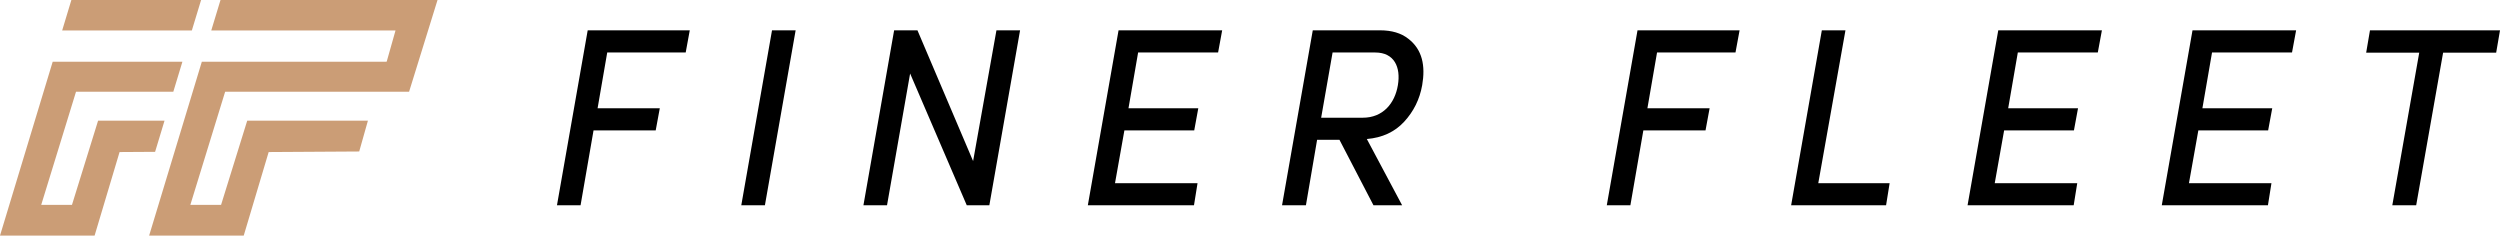
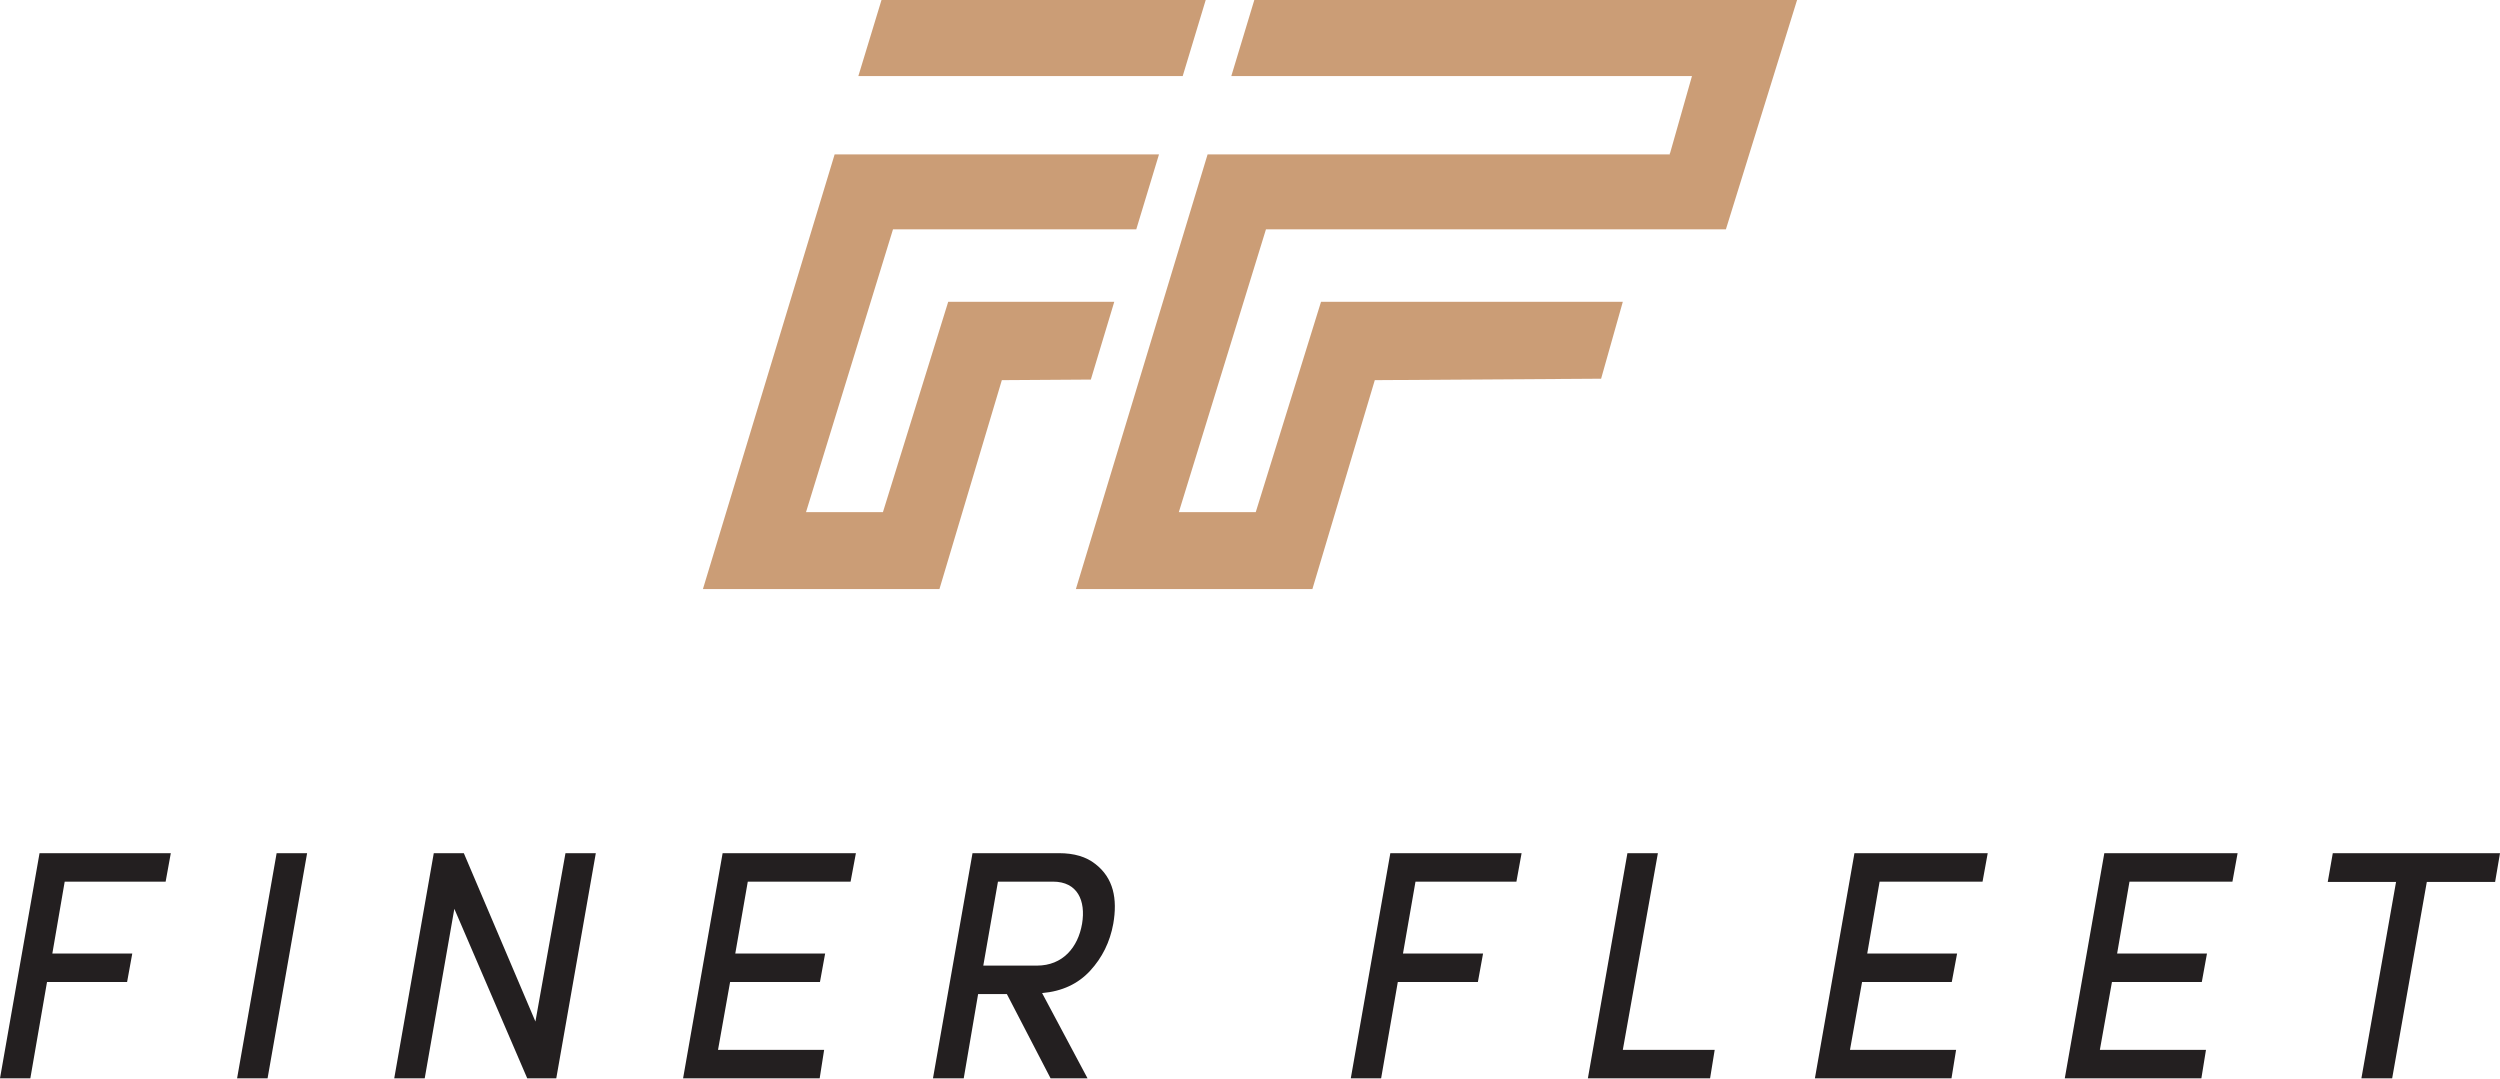
- <svg xmlns="http://www.w3.org/2000/svg" id="Layer_1" data-name="Layer 1" viewBox="0 0 795.78 75">
+ <svg xmlns="http://www.w3.org/2000/svg" id="Layer_1" data-name="Layer 1" viewBox="0 0 173.88 75">
  <defs>
    <style>
      .cls-1 {
        fill: #cb9d76;
      }
+ 
+       .cls-2 {
+         fill: #231f20;
+       }
    </style>
  </defs>
+   <polygon class="cls-1" points="77.5 20.99 65.95 20.99 61.41 35.62 56.06 35.62 62.11 15.95 79.03 15.95 80.61 10.74 58.05 10.74 48.89 40.97 65.34 40.97 69.68 26.44 75.87 26.4 77.5 20.99" />
+   <polygon class="cls-1" points="82.26 5.29 83.86 0 61.31 0 59.7 5.29 74.79 5.29 82.26 5.29" />
+   <polygon class="cls-1" points="120.04 15.95 124.99 0 87.24 0 85.64 5.29 100.72 5.29 116.14 5.29 117.68 5.29 116.16 10.64 116.14 10.64 116.14 10.74 83.99 10.74 74.83 40.97 91.28 40.97 95.62 26.44 111.36 26.34 112.87 20.99 91.88 20.99 87.34 35.62 81.99 35.62 88.05 15.95 120.04 15.95" />
+   <polygon class="cls-2" points="2.75 59.34 11.88 59.34 11.52 61.32 4.5 61.32 3.64 66.32 9.2 66.32 8.84 68.3 3.27 68.3 2.11 75 0 75 2.75 59.34" />
+   <polygon class="cls-2" points="19.24 59.34 21.36 59.34 18.61 75 16.49 75 19.24 59.34" />
+   <polygon class="cls-2" points="38.69 75 36.67 75 31.6 63.21 29.54 75 27.42 75 30.17 59.34 32.26 59.34 37.24 71.05 39.33 59.34 41.44 59.34 38.69 75" />
+   <polygon class="cls-2" points="50.26 59.34 59.53 59.34 59.16 61.32 52.01 61.32 51.14 66.32 57.39 66.32 57.03 68.3 50.78 68.3 49.94 73.02 57.32 73.02 57.01 75 47.51 75 50.26 59.34" />
  <g>
-     <polygon class="cls-1" points="52.37 38.42 31.22 38.42 22.91 65.21 13.12 65.21 24.2 29.19 55.17 29.19 58.06 19.66 16.77 19.66 0 75 30.11 75 38.06 48.4 49.37 48.33 52.37 38.42" />
-     <polygon class="cls-1" points="61.07 9.69 64.01 0 22.72 0 19.79 9.69 47.39 9.69 61.07 9.69" />
-     <polygon class="cls-1" points="130.22 29.19 139.27 0 70.19 0 67.25 9.69 94.86 9.69 123.08 9.69 125.9 9.69 123.13 19.48 123.08 19.48 123.08 19.66 64.24 19.66 47.47 75 77.58 75 85.52 48.4 114.34 48.22 117.11 38.42 78.69 38.42 70.37 65.21 60.59 65.21 71.67 29.19 130.22 29.19" />
-   </g>
-   <g>
-     <polygon points="187.07 9.66 219.56 9.66 218.27 16.69 193.29 16.69 190.22 34.46 210.02 34.46 208.72 41.5 188.93 41.5 184.8 65.34 177.29 65.34 187.07 9.66" />
-     <polygon points="245.74 9.66 253.26 9.66 243.48 65.34 235.96 65.34 245.74 9.66" />
-     <polygon points="314.92 65.34 307.73 65.34 289.7 23.4 282.35 65.34 274.84 65.34 284.61 9.66 292.04 9.66 309.75 51.28 317.18 9.66 324.7 9.66 314.92 65.34" />
-     <polygon points="356.05 9.66 389.03 9.66 387.74 16.69 362.28 16.69 359.21 34.46 381.43 34.46 380.14 41.5 357.91 41.5 354.92 58.31 381.19 58.31 380.06 65.34 346.27 65.34 356.05 9.66" />
-     <g>
-       <path d="M446.32,65.34h-9.13l-10.83-20.85h-7.11l-3.56,20.85h-7.6l9.78-55.69h21.42c3.72,0,6.71.89,8.97,2.67,4.53,3.47,5.5,8.65,4.44,14.79-.8,4.53-2.75,8.4-5.74,11.64-2.99,3.24-6.95,5.09-11.88,5.5l11.24,21.1h0ZM424.18,16.69l-3.64,20.78h13.26c6.38,0,10.19-4.53,11.16-10.34.97-5.74-1.13-10.42-7.2-10.42h-13.58Z" />
-       <polygon points="521.24 9.66 553.73 9.66 552.43 16.69 527.46 16.69 524.39 34.46 544.19 34.46 542.89 41.5 523.1 41.5 518.97 65.34 511.46 65.34 521.24 9.66" />
-       <polygon points="579.91 9.66 587.43 9.66 578.78 58.31 601.49 58.31 600.36 65.34 570.14 65.34 579.91 9.66" />
-       <polygon points="636.07 9.66 669.06 9.66 667.76 16.69 642.3 16.69 639.23 34.46 661.46 34.46 660.16 41.5 637.94 41.5 634.95 58.31 661.21 58.31 660.08 65.34 626.3 65.34 636.07 9.66" />
-       <polygon points="697.9 9.66 730.88 9.66 729.58 16.69 704.12 16.69 701.05 34.46 723.28 34.46 721.98 41.5 699.76 41.5 696.77 58.31 723.03 58.31 721.91 65.34 688.12 65.34 697.9 9.66" />
-       <polygon points="754.39 9.66 795.78 9.66 794.56 16.77 777.67 16.77 769.1 65.34 761.5 65.34 770.07 16.77 753.18 16.77 754.39 9.66" />
-     </g>
+     <path class="cls-2" d="M75.64,75h-2.57l-3.04-5.86h-2l-1,5.86h-2.14l2.75-15.66h6.02c1.05,0,1.89.25,2.52.75,1.27.98,1.55,2.43,1.25,4.16-.23,1.27-.77,2.36-1.61,3.27-.84.91-1.95,1.43-3.34,1.55l3.16,5.93ZM69.41,61.32l-1.02,5.84h3.73c1.8,0,2.86-1.27,3.14-2.91.27-1.61-.32-2.93-2.02-2.93h-3.82Z" />
+     <polygon class="cls-2" points="96.7 59.34 105.83 59.34 105.47 61.32 98.45 61.32 97.58 66.32 103.15 66.32 102.79 68.3 97.22 68.3 96.06 75 93.95 75 96.7 59.34" />
+     <polygon class="cls-2" points="113.19 59.34 115.31 59.34 112.87 73.02 119.26 73.02 118.94 75 110.44 75 113.19 59.34" />
+     <polygon class="cls-2" points="128.98 59.34 138.25 59.34 137.89 61.32 130.73 61.32 129.87 66.32 136.12 66.32 135.75 68.3 129.51 68.3 128.67 73.02 136.05 73.02 135.73 75 126.23 75 128.98 59.34" />
+     <polygon class="cls-2" points="146.36 59.34 155.63 59.34 155.27 61.32 148.11 61.32 147.25 66.32 153.5 66.32 153.14 68.3 146.89 68.3 146.05 73.02 153.43 73.02 153.11 75 143.61 75 146.36 59.34" />
+     <polygon class="cls-2" points="162.25 59.34 173.88 59.34 173.54 61.34 168.79 61.34 166.38 75 164.24 75 166.65 61.34 161.9 61.34 162.25 59.34" />
  </g>
</svg>
